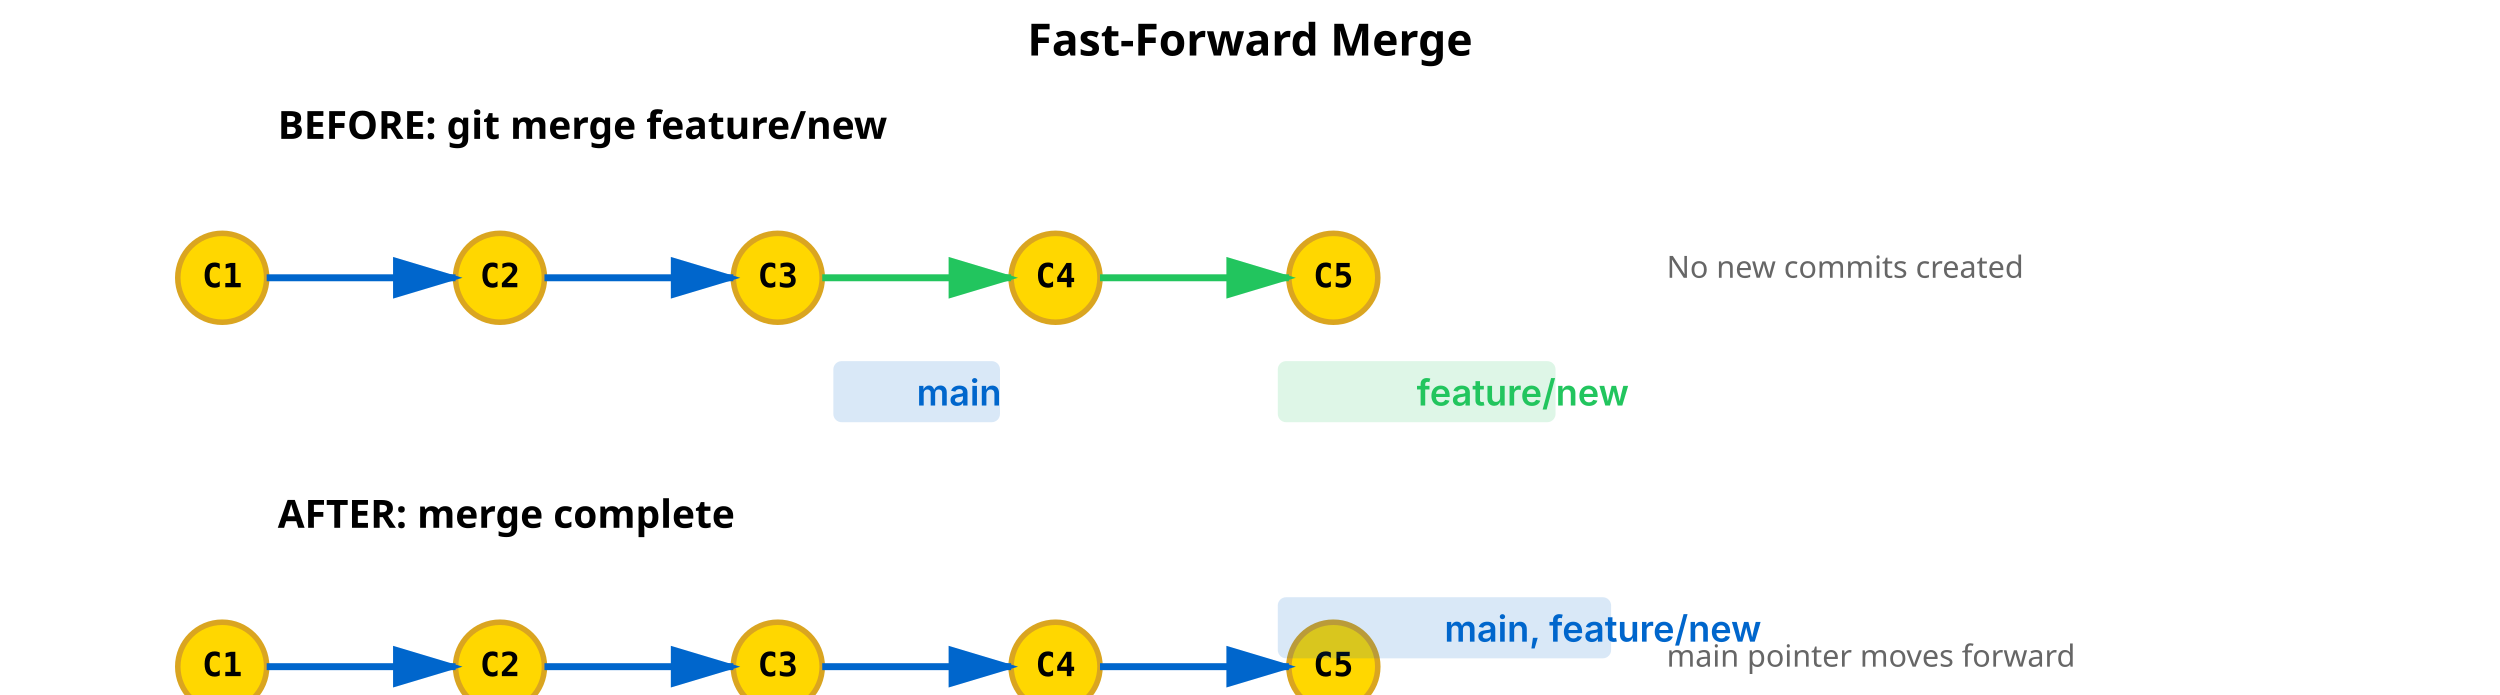
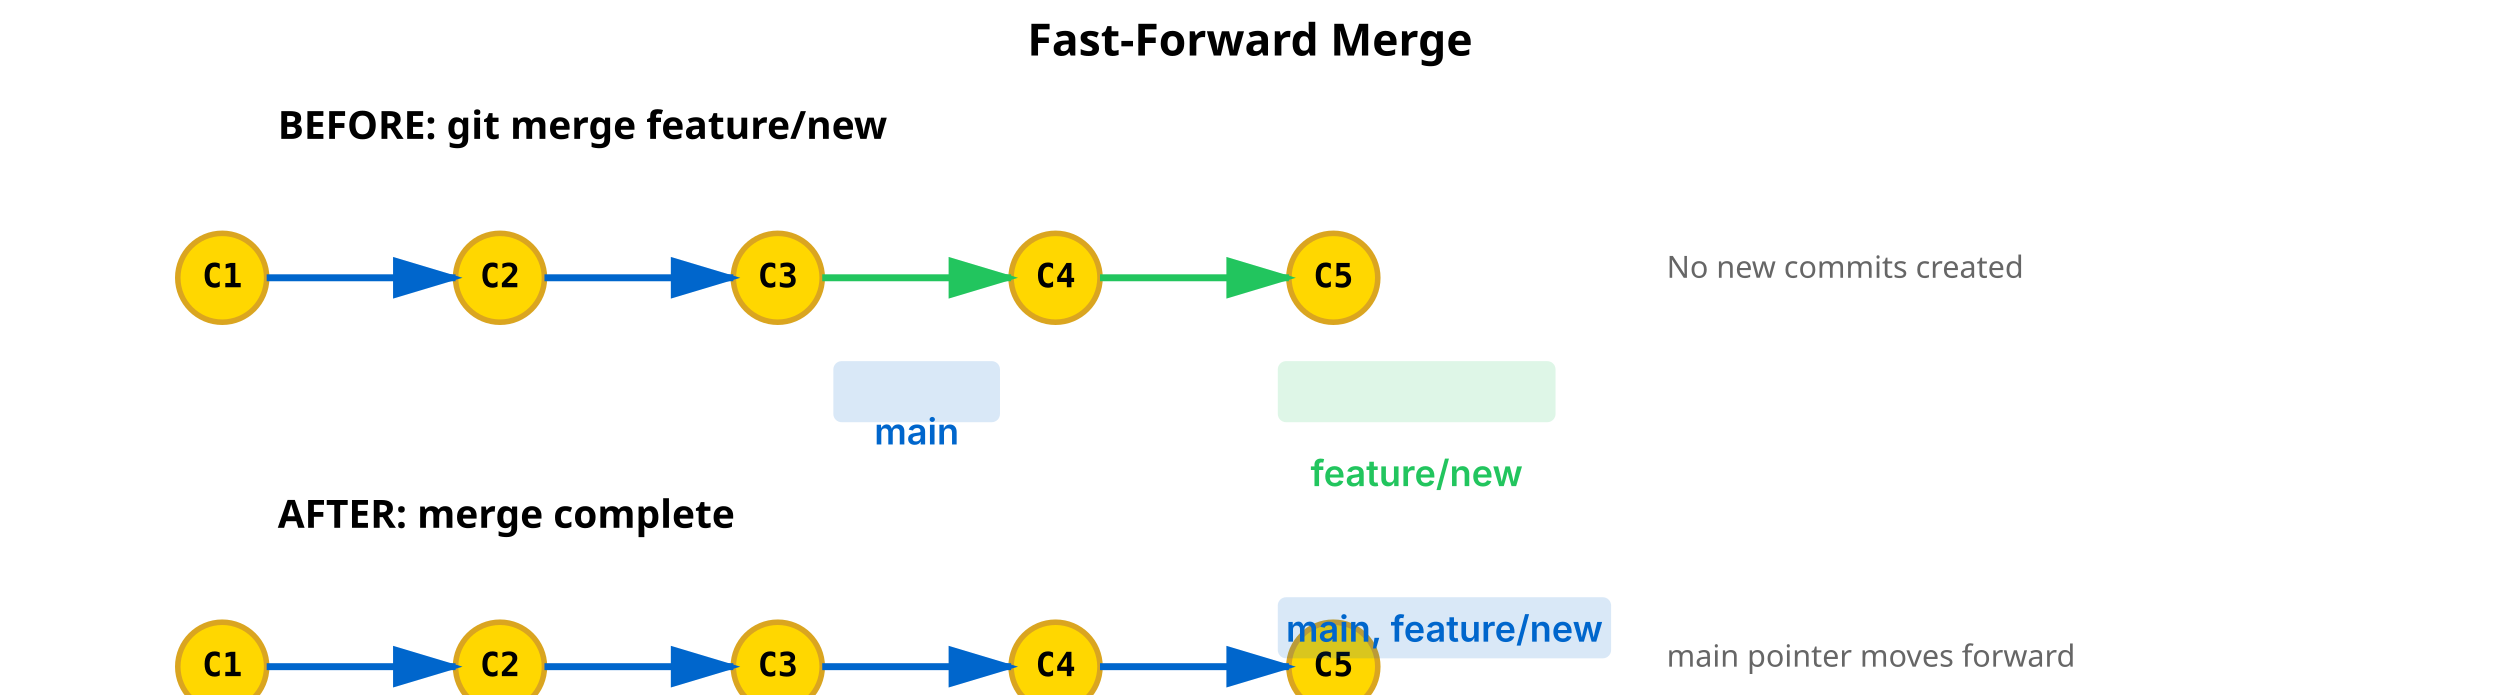
<svg xmlns="http://www.w3.org/2000/svg" viewBox="0 0 900 250">
  <defs>
    <style>
      .commit-circle { fill: #FFD700; stroke: #DAA520; stroke-width: 2; }
      .commit-text { font-family: monospace; font-size: 12px; text-anchor: middle; dominant-baseline: middle; font-weight: bold; }
      .branch-label { font-family: -apple-system, BlinkMacSystemFont, 'Segoe UI', sans-serif; font-size: 13px; font-weight: 600; }
      .branch-main { fill: #0066CC; }
      .branch-feature { fill: #22C55E; }
      .arrow { stroke: #999; stroke-width: 2; fill: none; }
      .arrow-main { stroke: #0066CC; stroke-width: 2.5; }
      .arrow-feature { stroke: #22C55E; stroke-width: 2.5; }
      .label-bg { opacity: 0.15; }
      .section-title { font-size: 14px; font-weight: bold; font-family: sans-serif; }
      .label-text { font-size: 11px; fill: #666; font-family: sans-serif; }
    </style>
    <marker id="arrowhead-main" markerWidth="10" markerHeight="10" refX="9" refY="3" orient="auto">
      <polygon points="0 0, 10 3, 0 6" fill="#0066CC" />
    </marker>
    <marker id="arrowhead-feature" markerWidth="10" markerHeight="10" refX="9" refY="3" orient="auto">
      <polygon points="0 0, 10 3, 0 6" fill="#22C55E" />
    </marker>
  </defs>
  <text x="450" y="20" style="font-size: 16px; font-weight: bold; text-anchor: middle; font-family: sans-serif;">Fast-Forward Merge</text>
  <text x="100" y="50" class="section-title">BEFORE: git merge feature/new</text>
  <circle cx="80" cy="100" r="16" class="commit-circle" />
  <text x="80" y="100" class="commit-text">C1</text>
  <circle cx="180" cy="100" r="16" class="commit-circle" />
  <text x="180" y="100" class="commit-text">C2</text>
  <circle cx="280" cy="100" r="16" class="commit-circle" />
  <text x="280" y="100" class="commit-text">C3</text>
  <circle cx="380" cy="100" r="16" class="commit-circle" />
  <text x="380" y="100" class="commit-text">C4</text>
  <circle cx="480" cy="100" r="16" class="commit-circle" />
  <text x="480" y="100" class="commit-text">C5</text>
  <path d="M 96 100 L 164 100" class="arrow-main" marker-end="url(#arrowhead-main)" />
  <path d="M 196 100 L 264 100" class="arrow-main" marker-end="url(#arrowhead-main)" />
  <path d="M 296 100 L 364 100" class="arrow-feature" marker-end="url(#arrowhead-feature)" />
  <path d="M 396 100 L 464 100" class="arrow-feature" marker-end="url(#arrowhead-feature)" />
  <rect x="300" y="130" width="60" height="22" rx="3" class="branch-main label-bg" />
-   <text x="330" y="146" class="branch-label branch-main">main</text>
+   <text x="330" y="160" class="branch-label branch-main" text-anchor="middle">main</text>
  <rect x="460" y="130" width="100" height="22" rx="3" class="branch-feature label-bg" />
-   <text x="510" y="146" class="branch-label branch-feature">feature/new</text>
+   <text x="510" y="175" class="branch-label branch-feature" text-anchor="middle">feature/new</text>
  <text x="100" y="190" class="section-title">AFTER: merge complete</text>
  <circle cx="80" cy="240" r="16" class="commit-circle" />
  <text x="80" y="240" class="commit-text">C1</text>
  <circle cx="180" cy="240" r="16" class="commit-circle" />
  <text x="180" y="240" class="commit-text">C2</text>
  <circle cx="280" cy="240" r="16" class="commit-circle" />
  <text x="280" y="240" class="commit-text">C3</text>
  <circle cx="380" cy="240" r="16" class="commit-circle" />
  <text x="380" y="240" class="commit-text">C4</text>
  <circle cx="480" cy="240" r="16" class="commit-circle" />
  <text x="480" y="240" class="commit-text">C5</text>
  <path d="M 96 240 L 164 240" class="arrow-main" marker-end="url(#arrowhead-main)" />
  <path d="M 196 240 L 264 240" class="arrow-main" marker-end="url(#arrowhead-main)" />
  <path d="M 296 240 L 364 240" class="arrow-main" marker-end="url(#arrowhead-main)" />
  <path d="M 396 240 L 464 240" class="arrow-main" marker-end="url(#arrowhead-main)" />
  <rect x="460" y="215" width="120" height="22" rx="3" class="branch-main label-bg" />
-   <text x="520" y="231" class="branch-label branch-main">main, feature/new</text>
+   <text x="520" y="231" class="branch-label branch-main" text-anchor="middle">main, feature/new</text>
  <text x="600" y="100" class="label-text">No new commits created</text>
  <text x="600" y="240" class="label-text">main pointer moves forward</text>
</svg>
